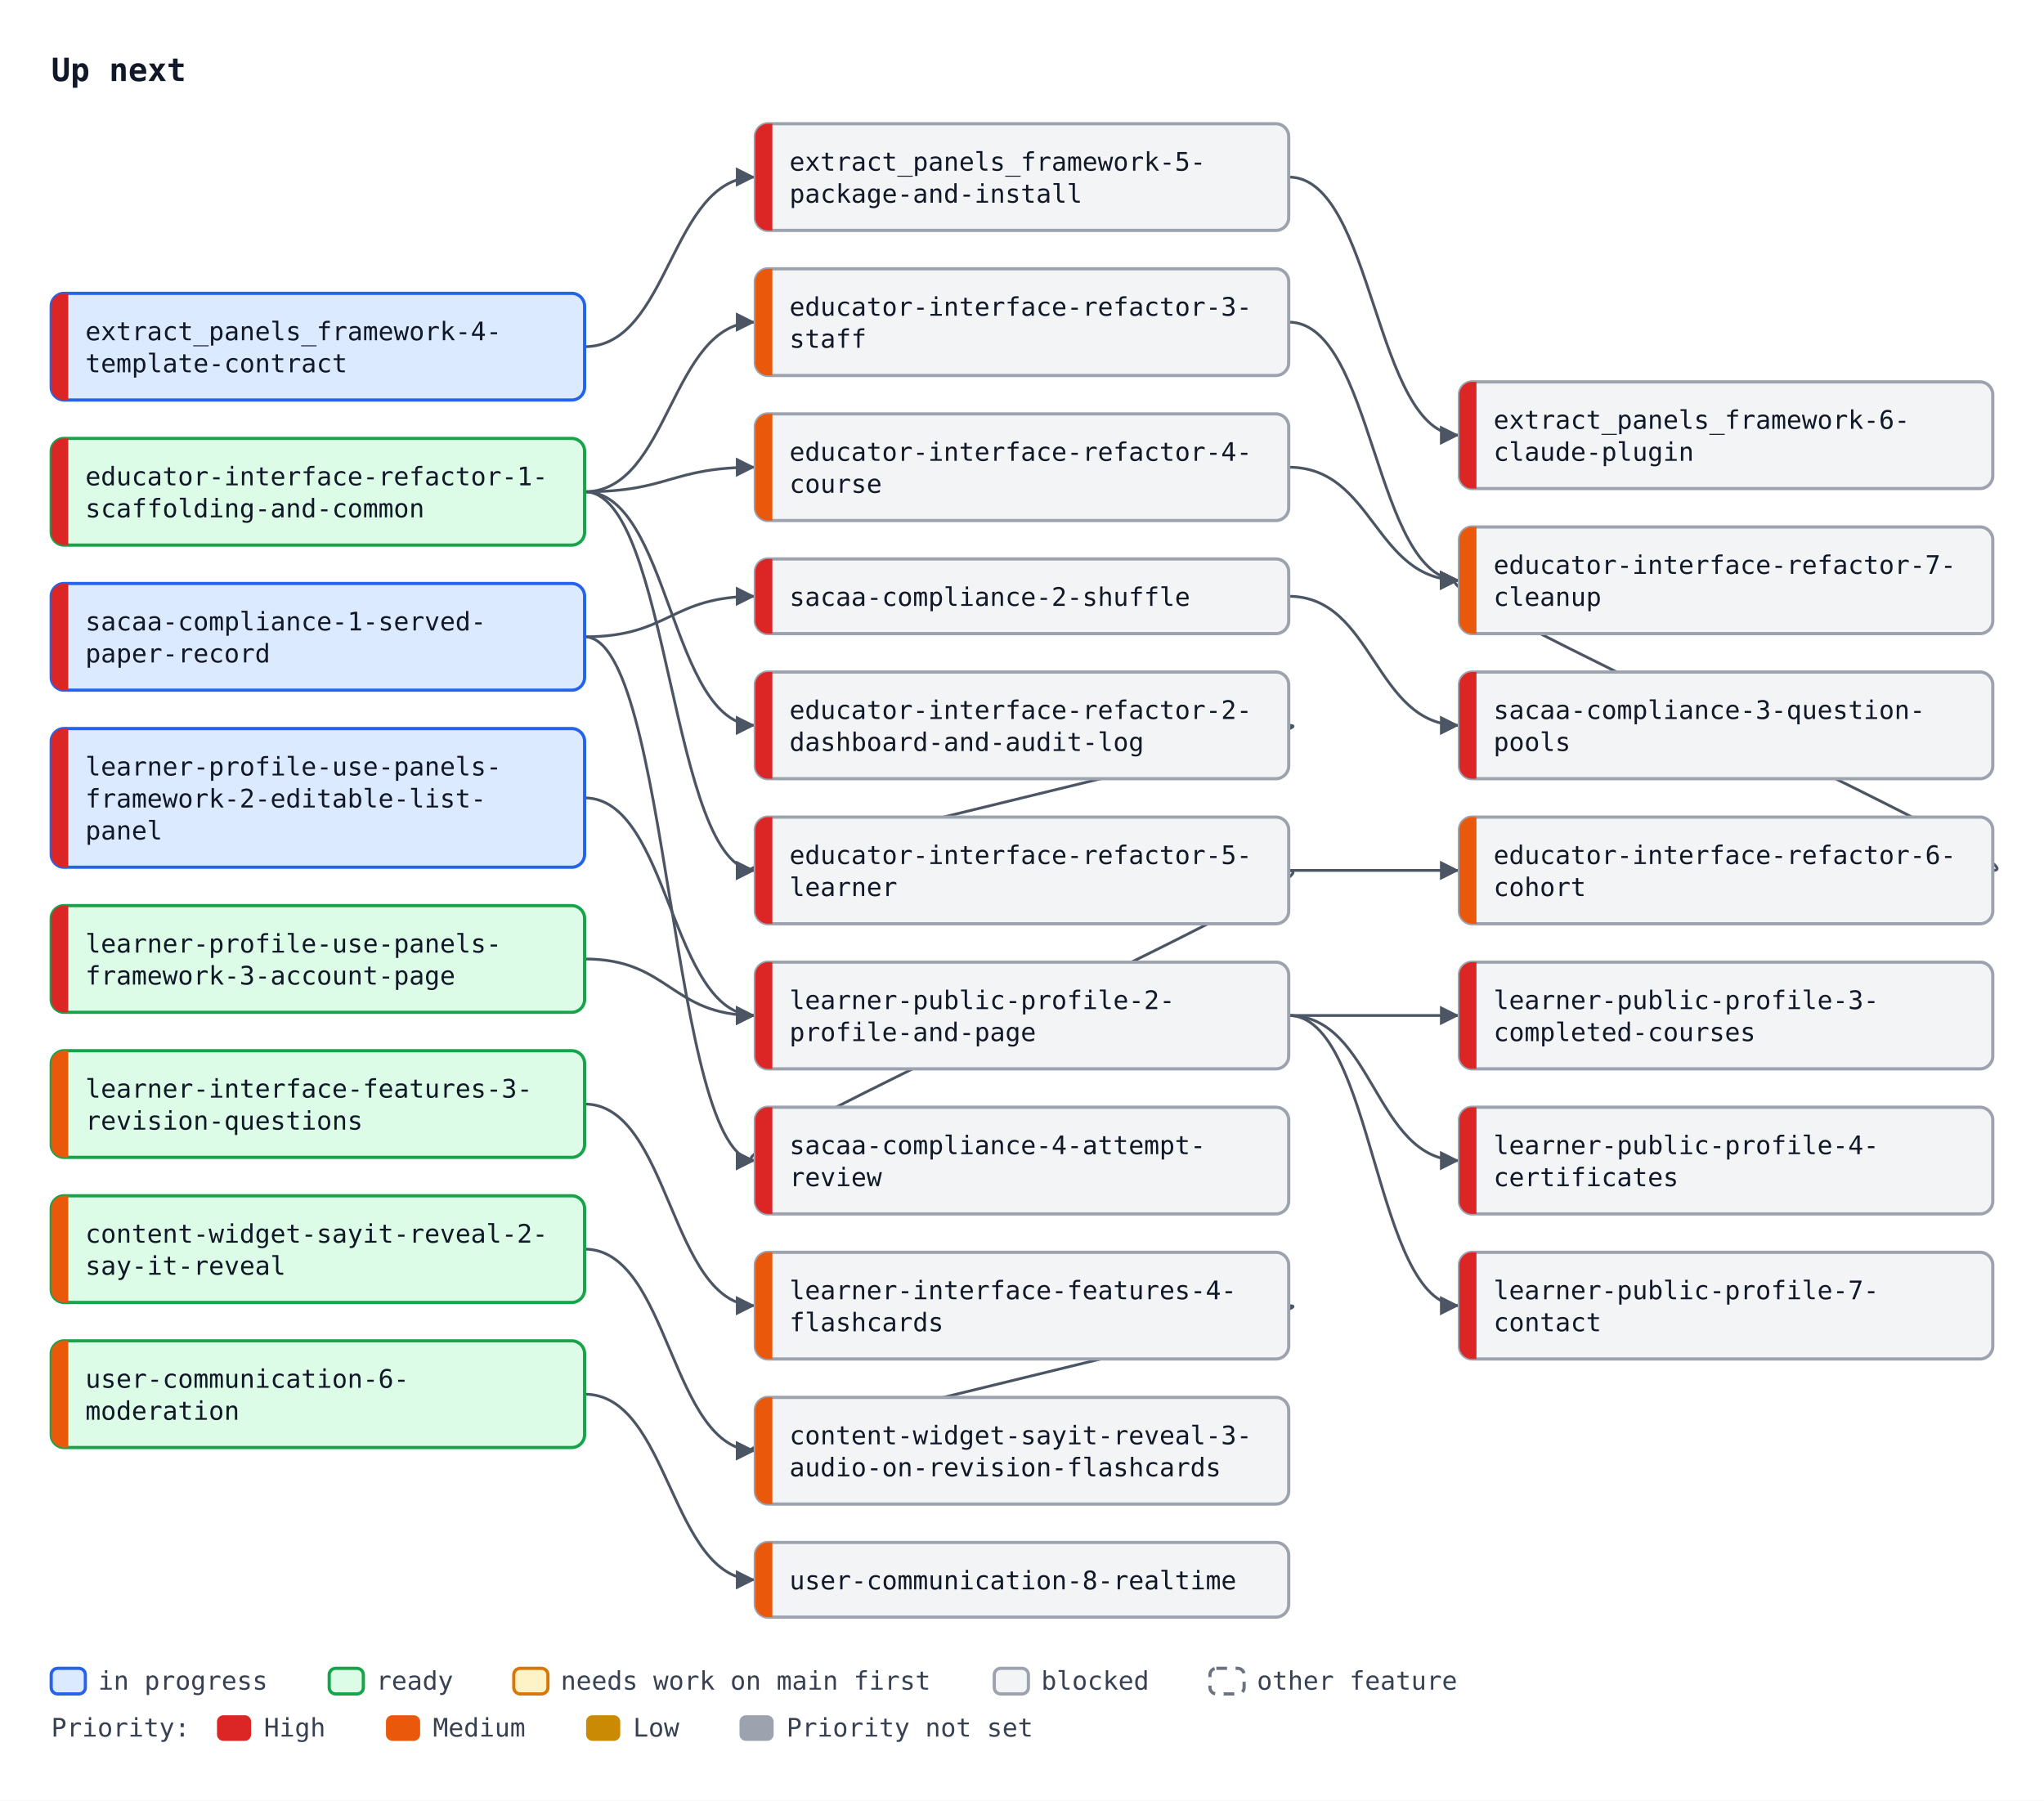
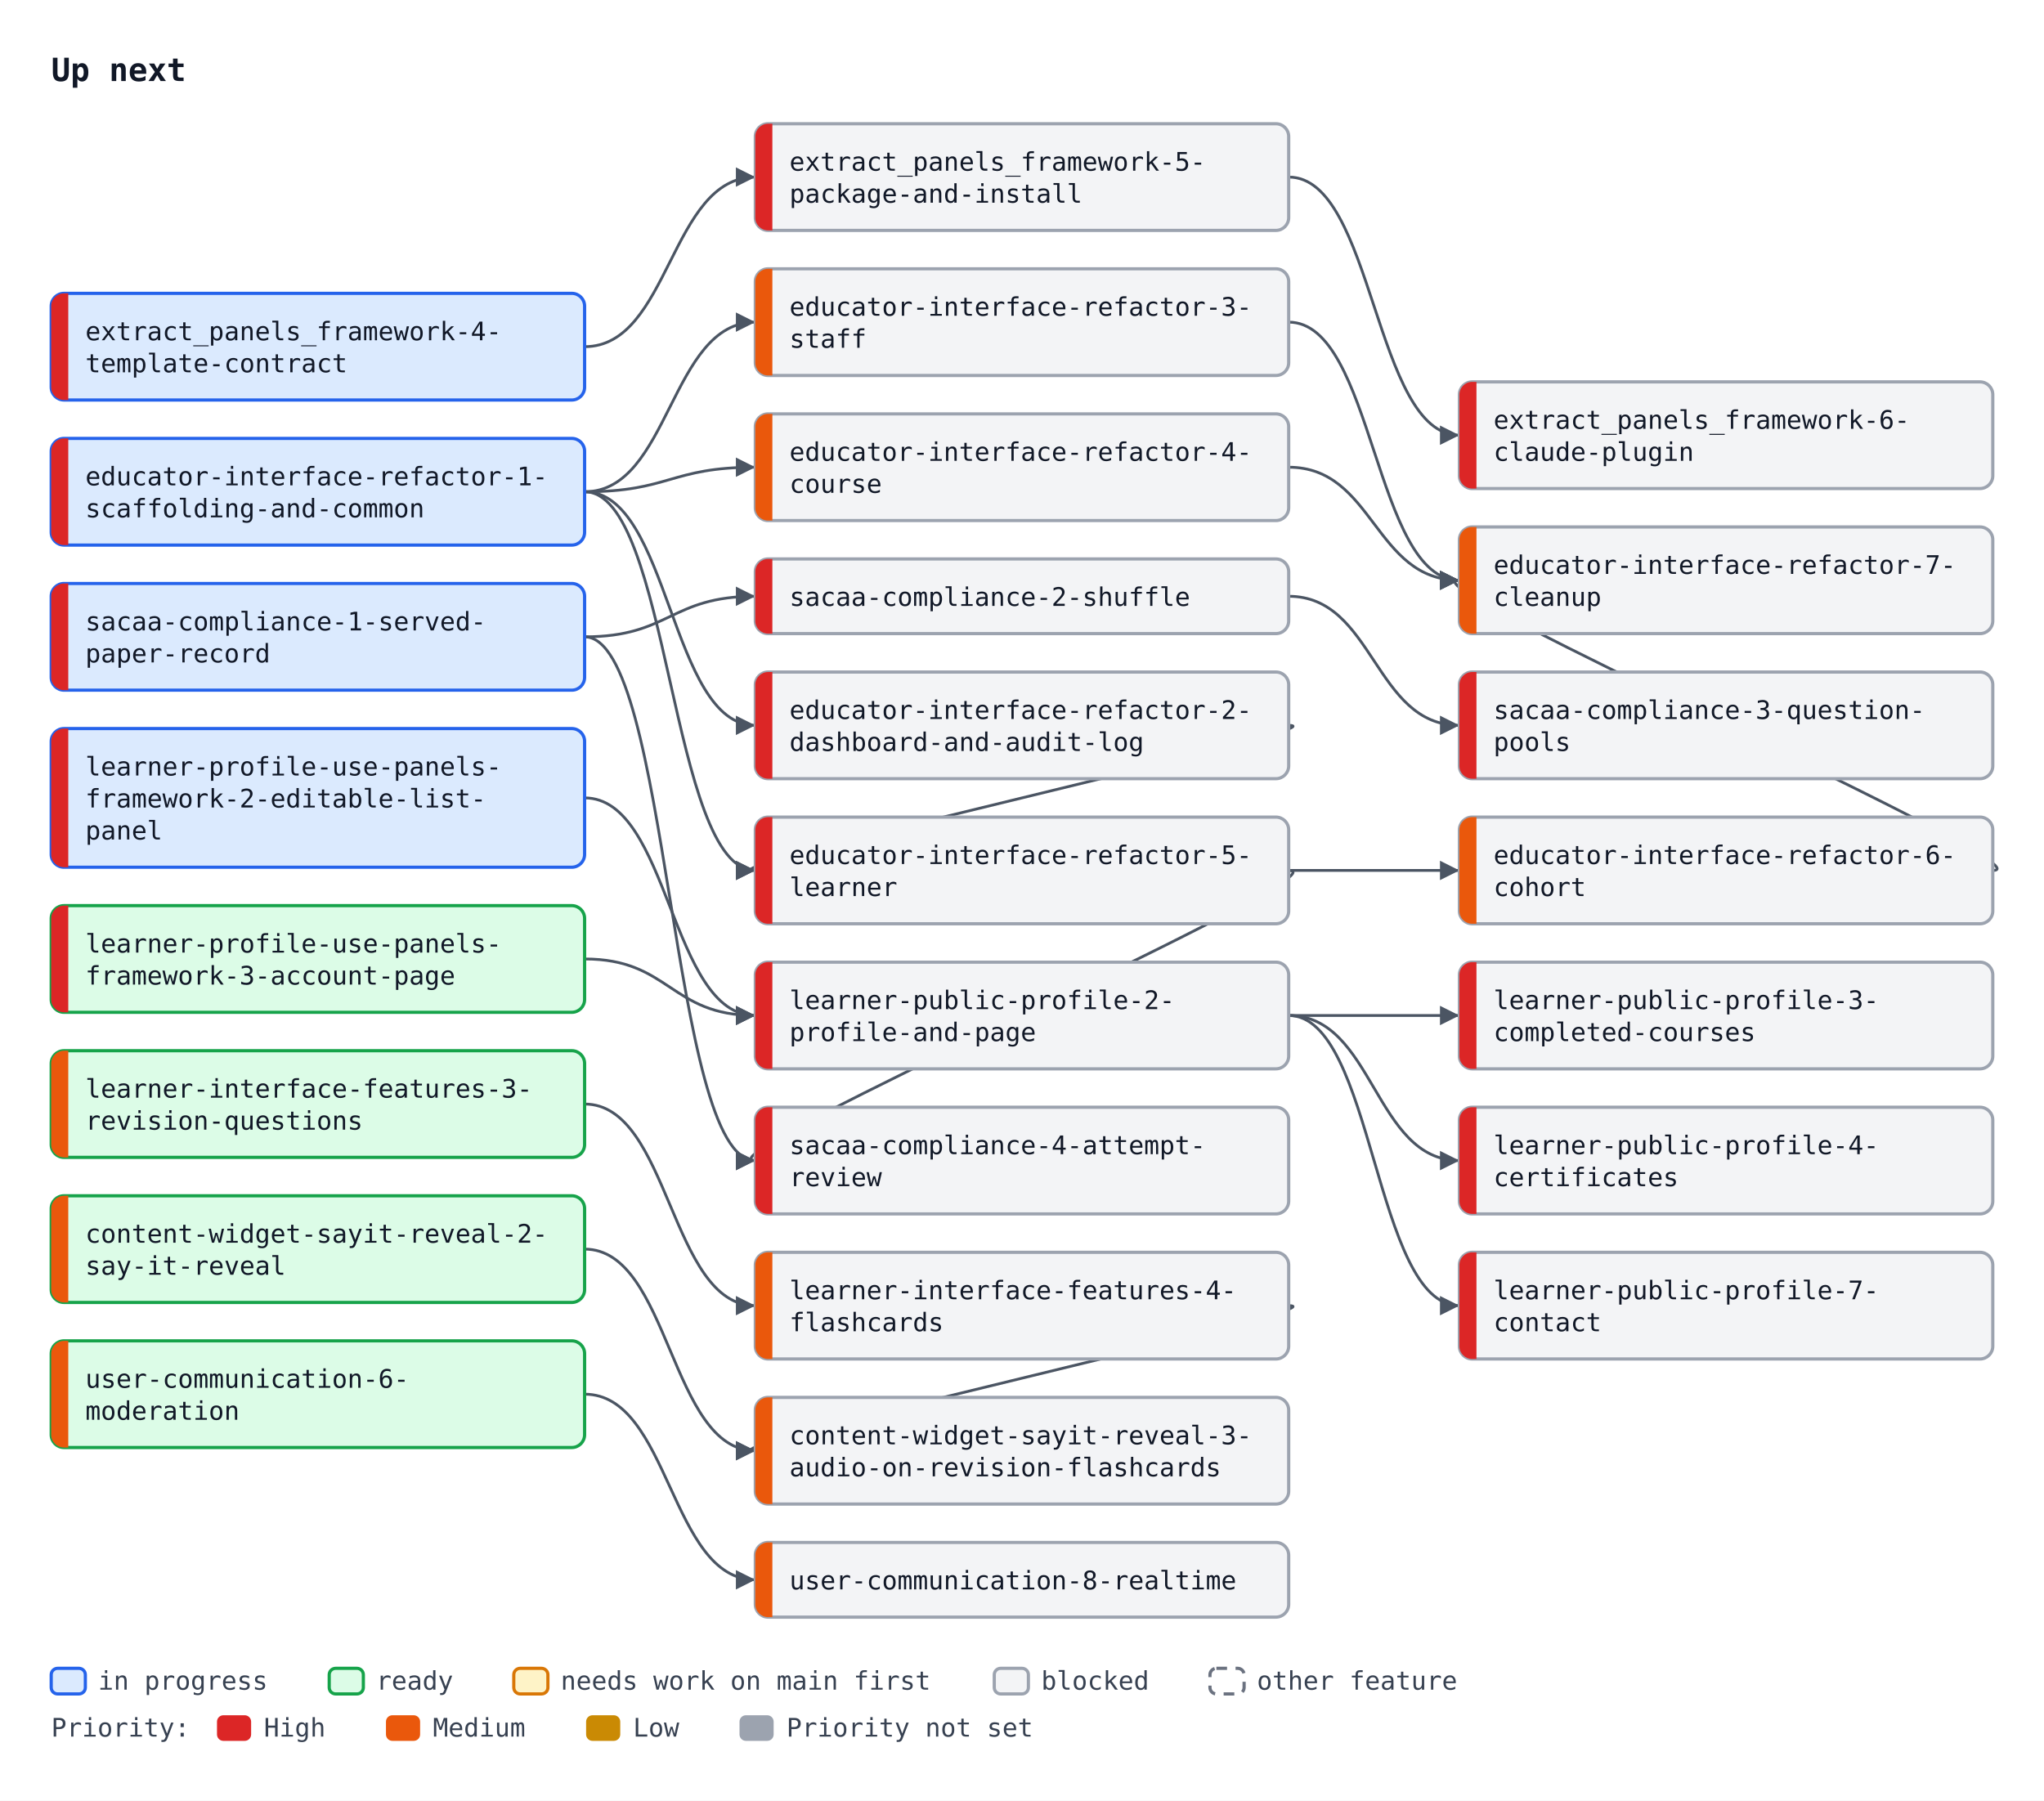
<svg xmlns="http://www.w3.org/2000/svg" width="958" height="844" viewBox="0 0 958 844" font-family="ui-monospace, SFMono-Regular, Menlo, Consolas, monospace" font-size="12">
  <defs>
    <marker id="arrow" viewBox="0 0 10 10" refX="10" refY="5" markerWidth="7" markerHeight="7" orient="auto-start-reverse">
      <path d="M0,0 L10,5 L0,10 z" fill="#4b5563" />
    </marker>
  </defs>
  <rect width="958" height="844" fill="#ffffff" />
  <text x="24" y="38" font-size="15" font-weight="bold" fill="#111827">Up next</text>
  <path d="M274.0,230.5 C314.0,230.5 314.0,340.0 354.0,340.0" fill="none" stroke="#4b5563" stroke-width="1.3" marker-end="url(#arrow)" />
  <path d="M274.0,230.5 C314.0,230.5 314.0,151.0 354.0,151.0" fill="none" stroke="#4b5563" stroke-width="1.3" marker-end="url(#arrow)" />
  <path d="M274.0,230.5 C314.0,230.5 314.0,219.0 354.0,219.0" fill="none" stroke="#4b5563" stroke-width="1.3" marker-end="url(#arrow)" />
  <path d="M274.0,230.5 C314.0,230.5 314.0,408.0 354.0,408.0" fill="none" stroke="#4b5563" stroke-width="1.3" marker-end="url(#arrow)" />
  <path d="M604.0,340.0 C634.0,340.0 324.0,408.0 354.0,408.0" fill="none" stroke="#4b5563" stroke-width="1.3" marker-end="url(#arrow)" />
  <path d="M604.0,408.0 C644.0,408.0 644.0,408.0 684.0,408.0" fill="none" stroke="#4b5563" stroke-width="1.3" marker-end="url(#arrow)" />
  <path d="M604.0,151.0 C644.0,151.0 644.0,272.0 684.0,272.0" fill="none" stroke="#4b5563" stroke-width="1.3" marker-end="url(#arrow)" />
  <path d="M604.0,219.0 C644.0,219.0 644.0,272.0 684.0,272.0" fill="none" stroke="#4b5563" stroke-width="1.3" marker-end="url(#arrow)" />
  <path d="M934.0,408.0 C964.0,408.0 654.0,272.0 684.0,272.0" fill="none" stroke="#4b5563" stroke-width="1.3" marker-end="url(#arrow)" />
  <path d="M274.0,298.5 C314.0,298.5 314.0,279.5 354.0,279.5" fill="none" stroke="#4b5563" stroke-width="1.3" marker-end="url(#arrow)" />
  <path d="M604.0,279.5 C644.0,279.5 644.0,340.0 684.0,340.0" fill="none" stroke="#4b5563" stroke-width="1.3" marker-end="url(#arrow)" />
  <path d="M274.0,298.5 C314.0,298.5 314.0,544.0 354.0,544.0" fill="none" stroke="#4b5563" stroke-width="1.3" marker-end="url(#arrow)" />
  <path d="M604.0,408.0 C634.0,408.0 324.0,544.0 354.0,544.0" fill="none" stroke="#4b5563" stroke-width="1.3" marker-end="url(#arrow)" />
  <path d="M274.0,162.5 C314.0,162.5 314.0,83.0 354.0,83.0" fill="none" stroke="#4b5563" stroke-width="1.3" marker-end="url(#arrow)" />
  <path d="M604.0,83.0 C644.0,83.0 644.0,204.0 684.0,204.0" fill="none" stroke="#4b5563" stroke-width="1.3" marker-end="url(#arrow)" />
  <path d="M274.0,374.0 C314.0,374.0 314.0,476.0 354.0,476.0" fill="none" stroke="#4b5563" stroke-width="1.3" marker-end="url(#arrow)" />
  <path d="M274.0,449.5 C314.0,449.5 314.0,476.0 354.0,476.0" fill="none" stroke="#4b5563" stroke-width="1.3" marker-end="url(#arrow)" />
  <path d="M604.0,476.0 C644.0,476.0 644.0,476.0 684.0,476.0" fill="none" stroke="#4b5563" stroke-width="1.3" marker-end="url(#arrow)" />
  <path d="M604.0,476.0 C644.0,476.0 644.0,544.0 684.0,544.0" fill="none" stroke="#4b5563" stroke-width="1.3" marker-end="url(#arrow)" />
  <path d="M604.0,476.0 C644.0,476.0 644.0,612.0 684.0,612.0" fill="none" stroke="#4b5563" stroke-width="1.3" marker-end="url(#arrow)" />
  <path d="M274.0,517.5 C314.0,517.5 314.0,612.0 354.0,612.0" fill="none" stroke="#4b5563" stroke-width="1.3" marker-end="url(#arrow)" />
  <path d="M274.0,585.5 C314.0,585.5 314.0,680.0 354.0,680.0" fill="none" stroke="#4b5563" stroke-width="1.3" marker-end="url(#arrow)" />
  <path d="M604.0,612.0 C634.0,612.0 324.0,680.0 354.0,680.0" fill="none" stroke="#4b5563" stroke-width="1.3" marker-end="url(#arrow)" />
  <path d="M274.0,653.5 C314.0,653.5 314.0,740.5 354.0,740.5" fill="none" stroke="#4b5563" stroke-width="1.3" marker-end="url(#arrow)" />
-   <rect x="24.0" y="205.5" width="250" height="50" rx="6" fill="#dcfce7" stroke="#16a34a" stroke-width="1.5" />
+   <rect x="24.0" y="205.5" width="250" height="50" rx="6" fill="#dbeafe" stroke="#2563eb" stroke-width="1.5" />
  <path d="M32.0,205.5 H30.0 A6,6 0 0 0 24.0,211.5 V249.5 A6,6 0 0 0 30.0,255.5 H32.0 Z" fill="#dc2626" />
  <text x="40.0" y="227.5" fill="#111827">educator-interface-refactor-1-</text>
  <text x="40.0" y="242.5" fill="#111827">scaffolding-and-common</text>
  <rect x="354.0" y="315.0" width="250" height="50" rx="6" fill="#f3f4f6" stroke="#9ca3af" stroke-width="1.5" />
  <path d="M362.0,315.0 H360.0 A6,6 0 0 0 354.0,321.0 V359.0 A6,6 0 0 0 360.0,365.0 H362.0 Z" fill="#dc2626" />
  <text x="370.0" y="337.0" fill="#111827">educator-interface-refactor-2-</text>
  <text x="370.0" y="352.0" fill="#111827">dashboard-and-audit-log</text>
  <rect x="354.0" y="126.0" width="250" height="50" rx="6" fill="#f3f4f6" stroke="#9ca3af" stroke-width="1.5" />
  <path d="M362.0,126.0 H360.0 A6,6 0 0 0 354.0,132.0 V170.0 A6,6 0 0 0 360.0,176.0 H362.0 Z" fill="#ea580c" />
  <text x="370.0" y="148.0" fill="#111827">educator-interface-refactor-3-</text>
  <text x="370.0" y="163.0" fill="#111827">staff</text>
  <rect x="354.0" y="194.0" width="250" height="50" rx="6" fill="#f3f4f6" stroke="#9ca3af" stroke-width="1.5" />
  <path d="M362.0,194.0 H360.0 A6,6 0 0 0 354.0,200.0 V238.0 A6,6 0 0 0 360.0,244.0 H362.0 Z" fill="#ea580c" />
  <text x="370.0" y="216.0" fill="#111827">educator-interface-refactor-4-</text>
  <text x="370.0" y="231.0" fill="#111827">course</text>
  <rect x="354.0" y="383.0" width="250" height="50" rx="6" fill="#f3f4f6" stroke="#9ca3af" stroke-width="1.5" />
  <path d="M362.0,383.0 H360.0 A6,6 0 0 0 354.0,389.0 V427.0 A6,6 0 0 0 360.0,433.0 H362.0 Z" fill="#dc2626" />
  <text x="370.0" y="405.0" fill="#111827">educator-interface-refactor-5-</text>
  <text x="370.0" y="420.0" fill="#111827">learner</text>
  <rect x="684.0" y="383.0" width="250" height="50" rx="6" fill="#f3f4f6" stroke="#9ca3af" stroke-width="1.5" />
  <path d="M692.0,383.0 H690.0 A6,6 0 0 0 684.0,389.0 V427.0 A6,6 0 0 0 690.0,433.0 H692.0 Z" fill="#ea580c" />
  <text x="700.0" y="405.0" fill="#111827">educator-interface-refactor-6-</text>
  <text x="700.0" y="420.0" fill="#111827">cohort</text>
  <rect x="684.0" y="247.0" width="250" height="50" rx="6" fill="#f3f4f6" stroke="#9ca3af" stroke-width="1.5" />
  <path d="M692.0,247.0 H690.0 A6,6 0 0 0 684.0,253.0 V291.0 A6,6 0 0 0 690.0,297.0 H692.0 Z" fill="#ea580c" />
  <text x="700.0" y="269.0" fill="#111827">educator-interface-refactor-7-</text>
  <text x="700.0" y="284.0" fill="#111827">cleanup</text>
  <rect x="24.0" y="273.5" width="250" height="50" rx="6" fill="#dbeafe" stroke="#2563eb" stroke-width="1.5" />
  <path d="M32.0,273.5 H30.0 A6,6 0 0 0 24.0,279.5 V317.5 A6,6 0 0 0 30.0,323.5 H32.0 Z" fill="#dc2626" />
  <text x="40.0" y="295.5" fill="#111827">sacaa-compliance-1-served-</text>
  <text x="40.0" y="310.5" fill="#111827">paper-record</text>
  <rect x="354.0" y="262.0" width="250" height="35" rx="6" fill="#f3f4f6" stroke="#9ca3af" stroke-width="1.5" />
  <path d="M362.0,262.0 H360.0 A6,6 0 0 0 354.0,268.0 V291.0 A6,6 0 0 0 360.0,297.0 H362.0 Z" fill="#dc2626" />
  <text x="370.0" y="284.0" fill="#111827">sacaa-compliance-2-shuffle</text>
  <rect x="684.0" y="315.0" width="250" height="50" rx="6" fill="#f3f4f6" stroke="#9ca3af" stroke-width="1.5" />
  <path d="M692.0,315.0 H690.0 A6,6 0 0 0 684.0,321.0 V359.0 A6,6 0 0 0 690.0,365.0 H692.0 Z" fill="#dc2626" />
  <text x="700.0" y="337.0" fill="#111827">sacaa-compliance-3-question-</text>
  <text x="700.0" y="352.0" fill="#111827">pools</text>
  <rect x="354.0" y="519.0" width="250" height="50" rx="6" fill="#f3f4f6" stroke="#9ca3af" stroke-width="1.5" />
  <path d="M362.0,519.0 H360.0 A6,6 0 0 0 354.0,525.0 V563.0 A6,6 0 0 0 360.0,569.0 H362.0 Z" fill="#dc2626" />
  <text x="370.0" y="541.0" fill="#111827">sacaa-compliance-4-attempt-</text>
  <text x="370.0" y="556.0" fill="#111827">review</text>
  <rect x="24.0" y="137.5" width="250" height="50" rx="6" fill="#dbeafe" stroke="#2563eb" stroke-width="1.5" />
  <path d="M32.0,137.5 H30.0 A6,6 0 0 0 24.0,143.5 V181.5 A6,6 0 0 0 30.0,187.5 H32.0 Z" fill="#dc2626" />
  <text x="40.0" y="159.5" fill="#111827">extract_panels_framework-4-</text>
  <text x="40.0" y="174.5" fill="#111827">template-contract</text>
  <rect x="354.0" y="58.0" width="250" height="50" rx="6" fill="#f3f4f6" stroke="#9ca3af" stroke-width="1.5" />
  <path d="M362.0,58.0 H360.0 A6,6 0 0 0 354.0,64.0 V102.0 A6,6 0 0 0 360.0,108.0 H362.0 Z" fill="#dc2626" />
  <text x="370.0" y="80.0" fill="#111827">extract_panels_framework-5-</text>
  <text x="370.0" y="95.0" fill="#111827">package-and-install</text>
  <rect x="684.0" y="179.0" width="250" height="50" rx="6" fill="#f3f4f6" stroke="#9ca3af" stroke-width="1.5" />
  <path d="M692.0,179.0 H690.0 A6,6 0 0 0 684.0,185.0 V223.0 A6,6 0 0 0 690.0,229.0 H692.0 Z" fill="#dc2626" />
  <text x="700.0" y="201.0" fill="#111827">extract_panels_framework-6-</text>
  <text x="700.0" y="216.0" fill="#111827">claude-plugin</text>
  <rect x="24.0" y="341.5" width="250" height="65" rx="6" fill="#dbeafe" stroke="#2563eb" stroke-width="1.5" />
  <path d="M32.0,341.5 H30.0 A6,6 0 0 0 24.0,347.5 V400.5 A6,6 0 0 0 30.0,406.5 H32.0 Z" fill="#dc2626" />
  <text x="40.0" y="363.5" fill="#111827">learner-profile-use-panels-</text>
  <text x="40.0" y="378.5" fill="#111827">framework-2-editable-list-</text>
  <text x="40.0" y="393.5" fill="#111827">panel</text>
  <rect x="24.0" y="424.5" width="250" height="50" rx="6" fill="#dcfce7" stroke="#16a34a" stroke-width="1.5" />
  <path d="M32.0,424.5 H30.0 A6,6 0 0 0 24.0,430.5 V468.5 A6,6 0 0 0 30.0,474.5 H32.0 Z" fill="#dc2626" />
  <text x="40.0" y="446.5" fill="#111827">learner-profile-use-panels-</text>
  <text x="40.0" y="461.5" fill="#111827">framework-3-account-page</text>
  <rect x="354.0" y="451.0" width="250" height="50" rx="6" fill="#f3f4f6" stroke="#9ca3af" stroke-width="1.5" />
  <path d="M362.0,451.0 H360.0 A6,6 0 0 0 354.0,457.0 V495.0 A6,6 0 0 0 360.0,501.0 H362.0 Z" fill="#dc2626" />
  <text x="370.0" y="473.0" fill="#111827">learner-public-profile-2-</text>
  <text x="370.0" y="488.0" fill="#111827">profile-and-page</text>
  <rect x="684.0" y="451.0" width="250" height="50" rx="6" fill="#f3f4f6" stroke="#9ca3af" stroke-width="1.5" />
  <path d="M692.0,451.0 H690.0 A6,6 0 0 0 684.0,457.0 V495.0 A6,6 0 0 0 690.0,501.0 H692.0 Z" fill="#dc2626" />
  <text x="700.0" y="473.0" fill="#111827">learner-public-profile-3-</text>
  <text x="700.0" y="488.0" fill="#111827">completed-courses</text>
  <rect x="684.0" y="519.0" width="250" height="50" rx="6" fill="#f3f4f6" stroke="#9ca3af" stroke-width="1.5" />
  <path d="M692.0,519.0 H690.0 A6,6 0 0 0 684.0,525.0 V563.0 A6,6 0 0 0 690.0,569.0 H692.0 Z" fill="#dc2626" />
  <text x="700.0" y="541.0" fill="#111827">learner-public-profile-4-</text>
  <text x="700.0" y="556.0" fill="#111827">certificates</text>
  <rect x="684.0" y="587.0" width="250" height="50" rx="6" fill="#f3f4f6" stroke="#9ca3af" stroke-width="1.5" />
  <path d="M692.0,587.0 H690.0 A6,6 0 0 0 684.0,593.0 V631.0 A6,6 0 0 0 690.0,637.0 H692.0 Z" fill="#dc2626" />
  <text x="700.0" y="609.0" fill="#111827">learner-public-profile-7-</text>
  <text x="700.0" y="624.0" fill="#111827">contact</text>
  <rect x="24.0" y="492.5" width="250" height="50" rx="6" fill="#dcfce7" stroke="#16a34a" stroke-width="1.5" />
  <path d="M32.0,492.5 H30.0 A6,6 0 0 0 24.0,498.5 V536.5 A6,6 0 0 0 30.0,542.5 H32.0 Z" fill="#ea580c" />
  <text x="40.0" y="514.5" fill="#111827">learner-interface-features-3-</text>
  <text x="40.0" y="529.5" fill="#111827">revision-questions</text>
  <rect x="354.0" y="587.0" width="250" height="50" rx="6" fill="#f3f4f6" stroke="#9ca3af" stroke-width="1.5" />
  <path d="M362.0,587.0 H360.0 A6,6 0 0 0 354.0,593.0 V631.0 A6,6 0 0 0 360.0,637.0 H362.0 Z" fill="#ea580c" />
  <text x="370.0" y="609.0" fill="#111827">learner-interface-features-4-</text>
  <text x="370.0" y="624.0" fill="#111827">flashcards</text>
  <rect x="24.0" y="560.5" width="250" height="50" rx="6" fill="#dcfce7" stroke="#16a34a" stroke-width="1.5" />
  <path d="M32.0,560.5 H30.0 A6,6 0 0 0 24.0,566.5 V604.5 A6,6 0 0 0 30.0,610.5 H32.0 Z" fill="#ea580c" />
  <text x="40.0" y="582.5" fill="#111827">content-widget-sayit-reveal-2-</text>
  <text x="40.0" y="597.5" fill="#111827">say-it-reveal</text>
  <rect x="354.0" y="655.0" width="250" height="50" rx="6" fill="#f3f4f6" stroke="#9ca3af" stroke-width="1.5" />
  <path d="M362.0,655.0 H360.0 A6,6 0 0 0 354.0,661.0 V699.0 A6,6 0 0 0 360.0,705.0 H362.0 Z" fill="#ea580c" />
  <text x="370.0" y="677.0" fill="#111827">content-widget-sayit-reveal-3-</text>
  <text x="370.0" y="692.0" fill="#111827">audio-on-revision-flashcards</text>
  <rect x="24.0" y="628.5" width="250" height="50" rx="6" fill="#dcfce7" stroke="#16a34a" stroke-width="1.5" />
  <path d="M32.0,628.5 H30.0 A6,6 0 0 0 24.0,634.5 V672.5 A6,6 0 0 0 30.0,678.5 H32.0 Z" fill="#ea580c" />
  <text x="40.0" y="650.5" fill="#111827">user-communication-6-</text>
  <text x="40.0" y="665.5" fill="#111827">moderation</text>
  <rect x="354.0" y="723.0" width="250" height="35" rx="6" fill="#f3f4f6" stroke="#9ca3af" stroke-width="1.5" />
  <path d="M362.0,723.0 H360.0 A6,6 0 0 0 354.0,729.0 V752.0 A6,6 0 0 0 360.0,758.0 H362.0 Z" fill="#ea580c" />
  <text x="370.0" y="745.0" fill="#111827">user-communication-8-realtime</text>
  <rect x="24.0" y="782" width="16" height="12" rx="3" fill="#dbeafe" stroke="#2563eb" stroke-width="1.5" />
  <text x="46.0" y="792" fill="#374151">in progress</text>
  <rect x="154.3" y="782" width="16" height="12" rx="3" fill="#dcfce7" stroke="#16a34a" stroke-width="1.5" />
  <text x="176.3" y="792" fill="#374151">ready</text>
  <rect x="240.8" y="782" width="16" height="12" rx="3" fill="#fef3c7" stroke="#d97706" stroke-width="1.5" />
  <text x="262.8" y="792" fill="#374151">needs work on main first</text>
  <rect x="466.0" y="782" width="16" height="12" rx="3" fill="#f3f4f6" stroke="#9ca3af" stroke-width="1.5" />
  <text x="488.0" y="792" fill="#374151">blocked</text>
  <rect x="567.1" y="782" width="16" height="12" rx="3" fill="#ffffff" stroke="#6b7280" stroke-width="1.5" stroke-dasharray="5 4" />
  <text x="589.1" y="792" fill="#374151">other feature</text>
  <text x="24" y="814" fill="#374151">Priority:</text>
  <rect x="101.7" y="804" width="16" height="12" rx="3" fill="#dc2626" />
  <text x="123.7" y="814" fill="#374151">High</text>
  <rect x="180.9" y="804" width="16" height="12" rx="3" fill="#ea580c" />
  <text x="202.9" y="814" fill="#374151">Medium</text>
  <rect x="274.7" y="804" width="16" height="12" rx="3" fill="#ca8a04" />
  <text x="296.7" y="814" fill="#374151">Low</text>
  <rect x="346.6" y="804" width="16" height="12" rx="3" fill="#9ca3af" />
  <text x="368.6" y="814" fill="#374151">Priority not set</text>
</svg>
